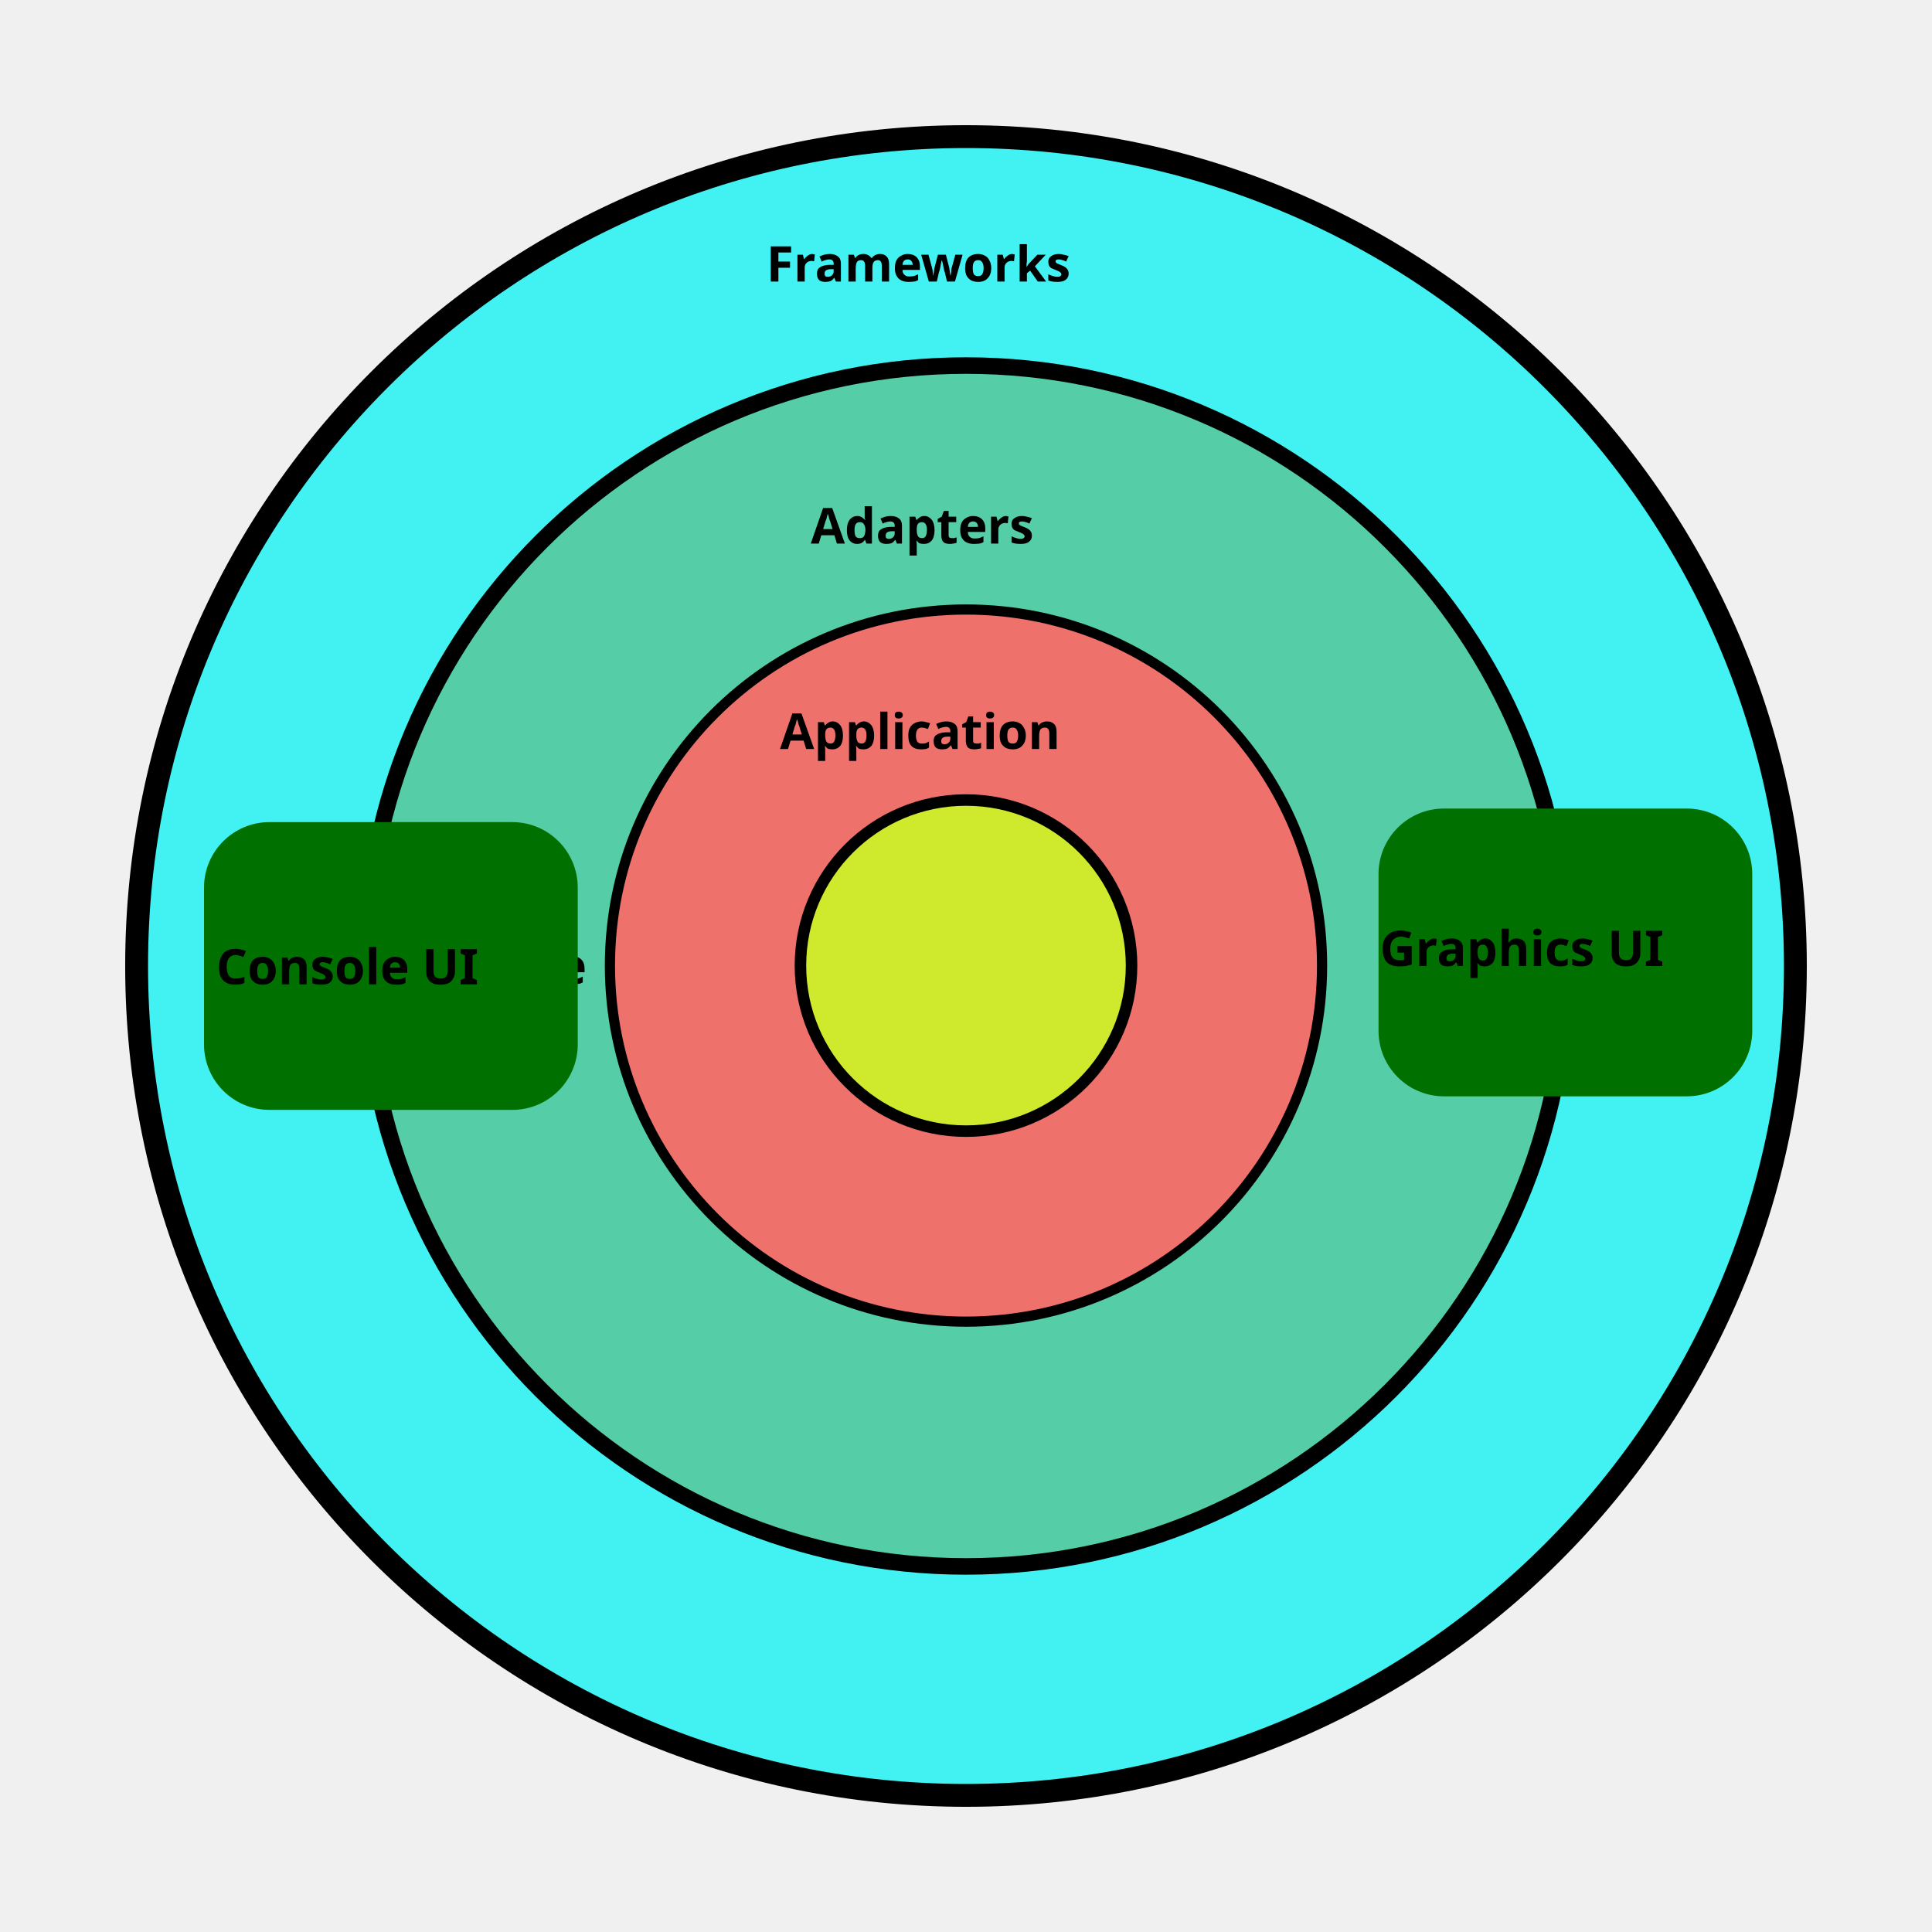
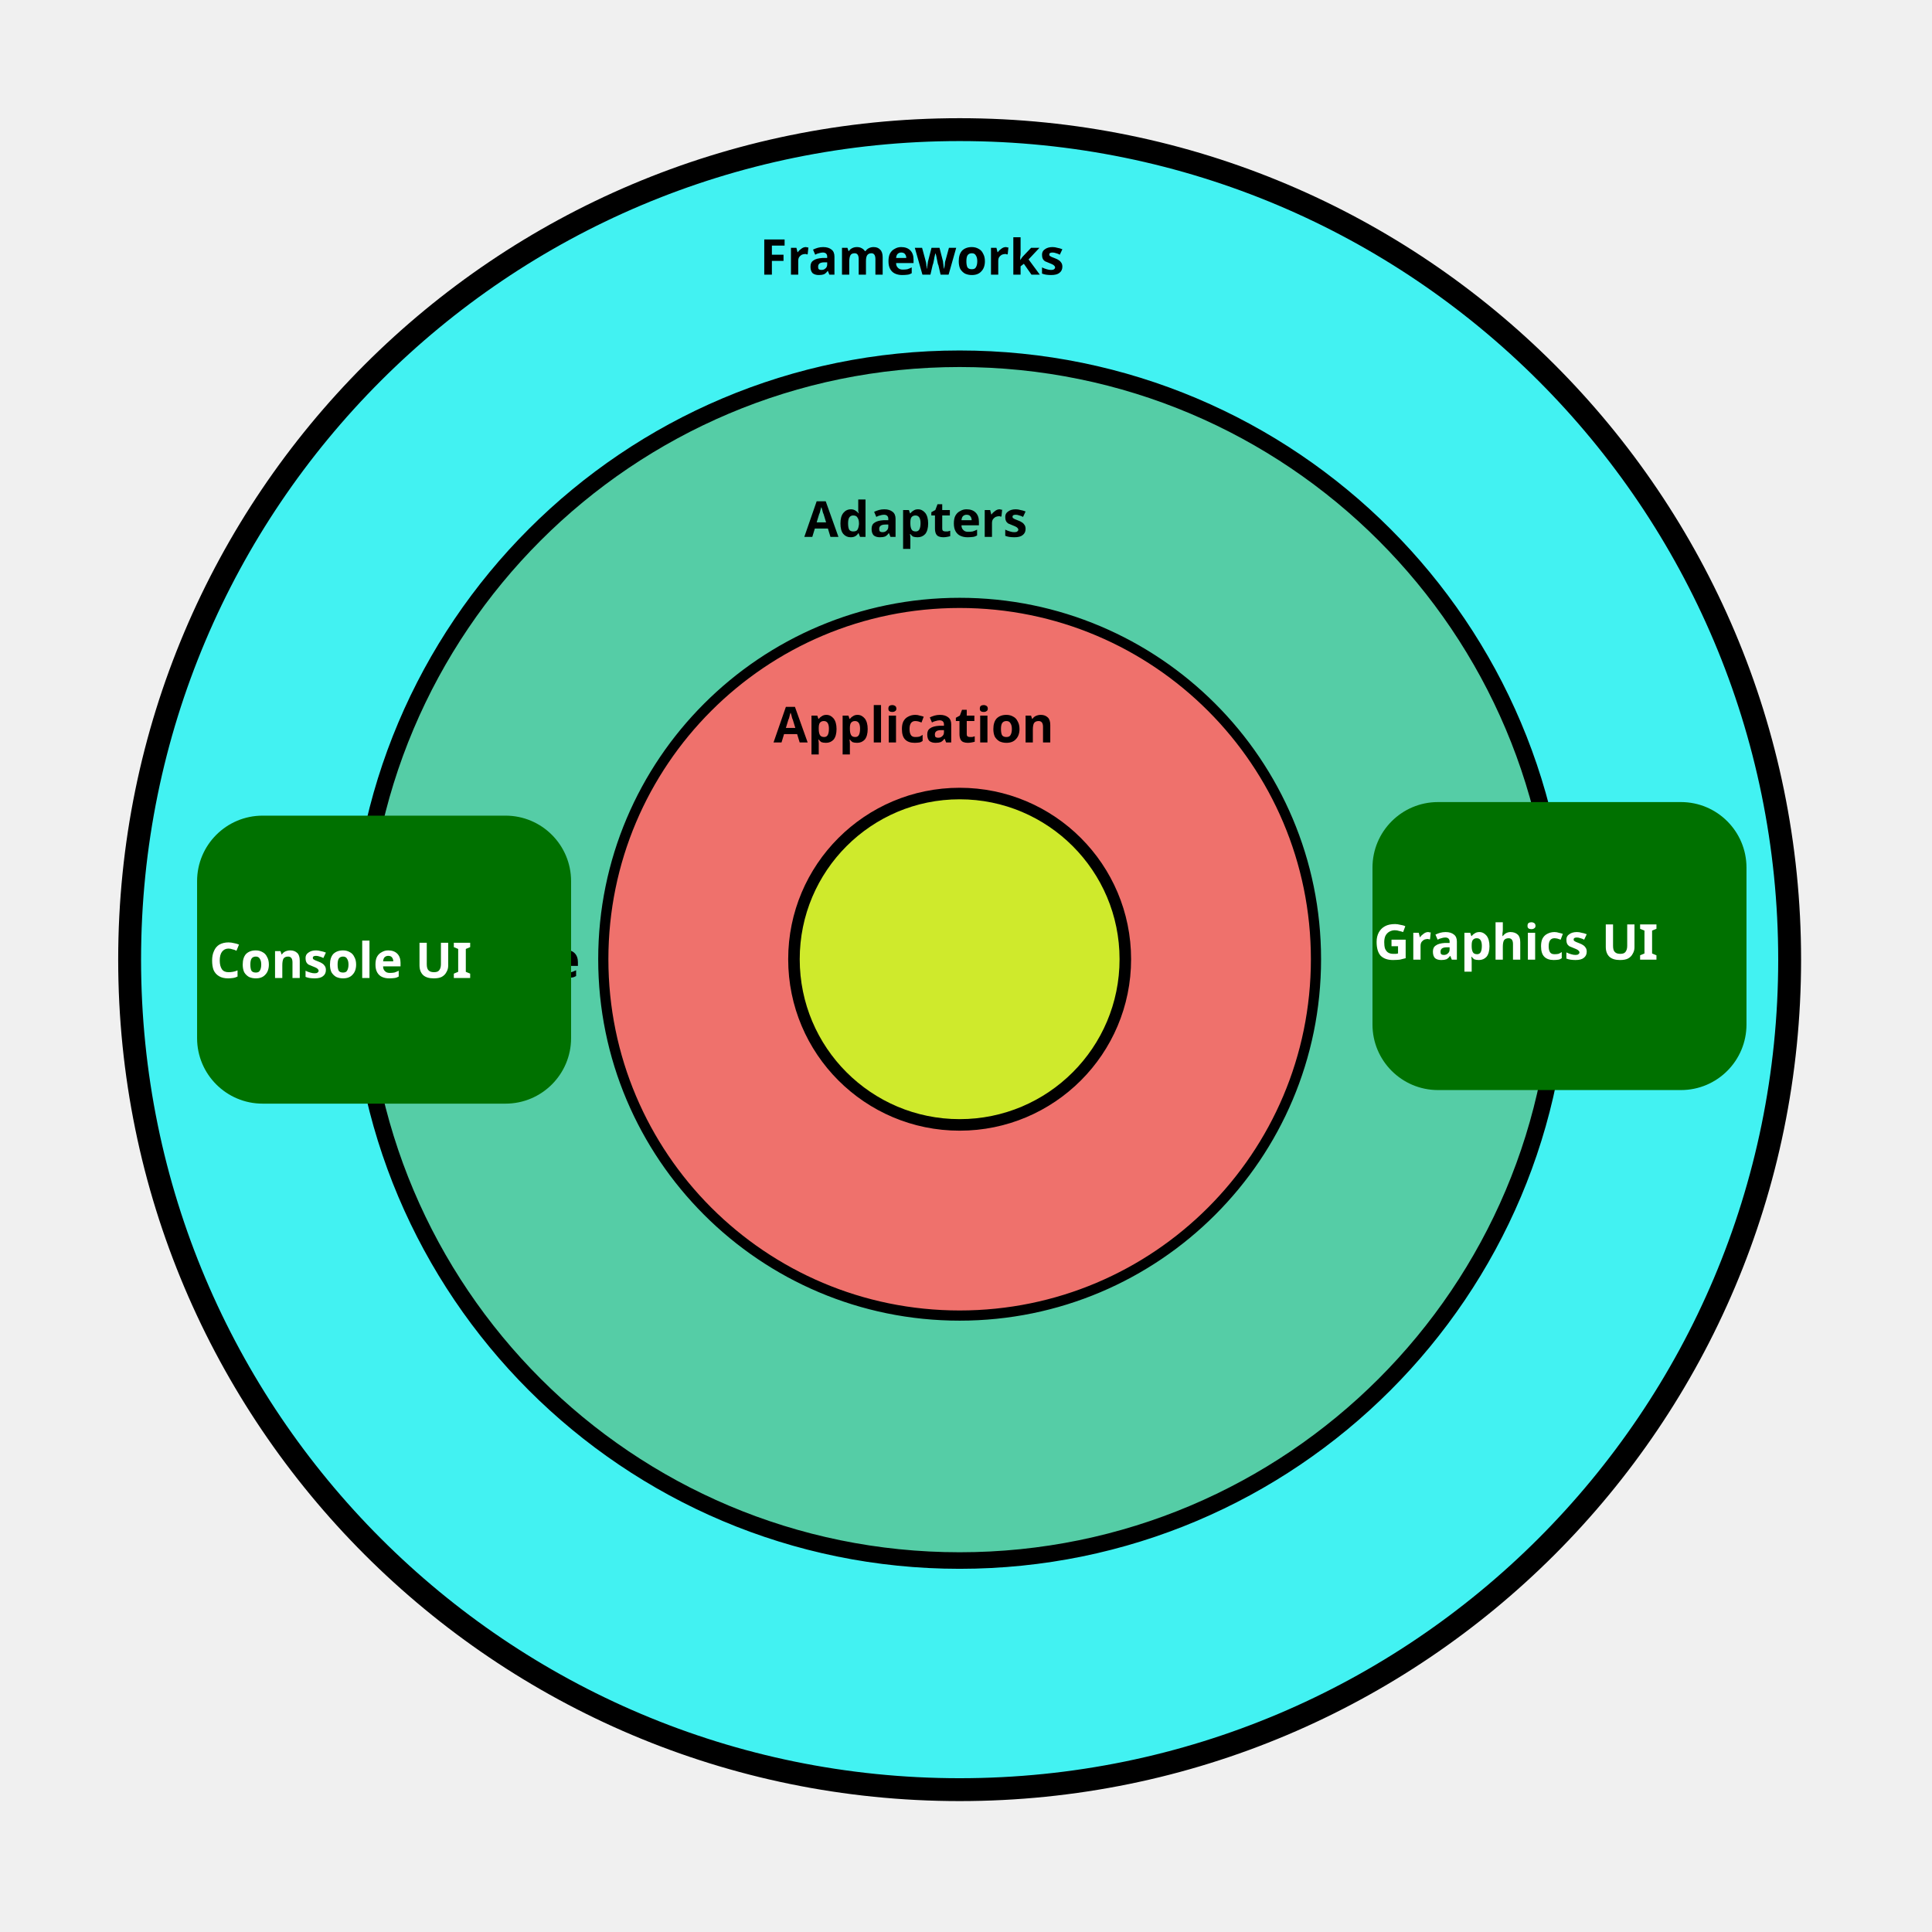
- <svg xmlns="http://www.w3.org/2000/svg" width="256" height="256" viewBox="0 0 67.733 67.733" version="1.1" id="svg1">
+ <svg xmlns="http://www.w3.org/2000/svg" width="512" height="512" viewBox="0 0 135.467 135.467" version="1.1" id="svg1">
  <defs id="defs1" />
  <g id="layer1">
-     <g id="g1" transform="matrix(0.8142998,0,0,0.8142998,-10.06676,-11.33933)">
+     <g id="g1" transform="matrix(1.629839,0,0,1.629839,-20.64566,-23.19274)">
      <circle style="fill:#42f2f2;fill-opacity:1;stroke:#000000;stroke-width:0.984;stroke-dasharray:none;stroke-dashoffset:0;stroke-opacity:1" id="circle13" cx="53.952" cy="55.515" r="35.708" />
      <text xml:space="preserve" style="font-weight:bold;font-size:2.117px;font-family:sans-serif;-inkscape-font-specification:'sans-serif Bold';text-align:center;text-anchor:middle;fill:#000000;fill-opacity:1;stroke:none;stroke-width:0.665;stroke-dasharray:none;stroke-dashoffset:0;stroke-opacity:1" x="53.835" y="26.049" id="text12-5-9">
        <tspan id="tspan12-3-1" style="fill:#000000;fill-opacity:1;stroke:none;stroke-width:0.665" x="53.835" y="26.049">Frameworks</tspan>
      </text>
      <circle style="fill:#55cda6;fill-opacity:1;stroke:#000000;stroke-width:0.712;stroke-dasharray:none;stroke-dashoffset:0;stroke-opacity:1" id="path13" cx="53.952" cy="55.515" r="25.851" />
      <circle style="fill:#ef716c;fill-opacity:1;stroke:#000000;stroke-width:0.438;stroke-dasharray:none;stroke-dashoffset:0;stroke-opacity:1" id="path12" cx="53.952" cy="55.497" r="15.33" />
      <g id="g6" transform="translate(-2.547863,8.782972)">
        <g id="g5">
          <g id="g4">
            <g id="g7">
              <circle style="fill:#cfea2c;fill-opacity:1;stroke:#000000;stroke-width:0.496;stroke-dasharray:none;stroke-dashoffset:0;stroke-opacity:1" id="path2" cx="56.5" cy="46.714" r="7.128" />
            </g>
            <g id="g3">
              <text xml:space="preserve" style="font-weight:bold;font-size:8.467px;font-family:sans-serif;-inkscape-font-specification:'sans-serif Bold';text-align:center;text-anchor:middle;fill:#ffffff;fill-opacity:1;stroke-width:0.265" x="56.453" y="47.503" id="text2">
                <tspan id="tspan2" style="font-size:2.117px;fill:#000000;stroke-width:0.265" x="56.453" y="47.503">Core</tspan>
                <tspan style="font-size:8.467px;fill:#ffffff;stroke-width:0.265" x="56.453" y="58.086" id="tspan3" />
              </text>
            </g>
          </g>
        </g>
      </g>
      <text xml:space="preserve" style="font-weight:bold;font-size:2.117px;font-family:sans-serif;-inkscape-font-specification:'sans-serif Bold';text-align:center;text-anchor:middle;fill:#000000;fill-opacity:1;stroke:none;stroke-width:0.665;stroke-dasharray:none;stroke-dashoffset:0;stroke-opacity:1" x="53.905" y="46.168" id="text12">
        <tspan id="tspan12" style="fill:#000000;fill-opacity:1;stroke:none;stroke-width:0.665" x="53.905" y="46.168">Application</tspan>
      </text>
      <text xml:space="preserve" style="font-weight:bold;font-size:2.117px;font-family:sans-serif;-inkscape-font-specification:'sans-serif Bold';text-align:center;text-anchor:middle;fill:#000000;fill-opacity:1;stroke:none;stroke-width:0.665;stroke-dasharray:none;stroke-dashoffset:0;stroke-opacity:1" x="53.997" y="37.326" id="text12-5">
        <tspan id="tspan12-3" style="fill:#000000;fill-opacity:1;stroke:none;stroke-width:0.665" x="53.997" y="37.326">Adapters</tspan>
      </text>
      <rect style="fill:#007100;fill-opacity:1;stroke:none;stroke-width:0.329;stroke-dasharray:none;stroke-dashoffset:0;stroke-opacity:1" id="rect14-2-2" width="16.09" height="12.39" x="21.146" y="49.32" ry="2.82" />
      <text xml:space="preserve" style="font-weight:bold;font-size:2.117px;font-family:sans-serif;-inkscape-font-specification:'sans-serif Bold';text-align:center;text-anchor:middle;fill:#000000;fill-opacity:1;stroke:none;stroke-width:0.665;stroke-dasharray:none;stroke-dashoffset:0;stroke-opacity:1" x="29.236" y="56.304" id="text12-5-9-9">
-         <tspan id="tspan12-3-1-3" style="fill:#000000;fill-opacity:1;stroke:none;stroke-width:0.665" x="29.236" y="56.304">Console UI</tspan>
+         <tspan id="tspan12-3-1-3" style="fill:#ffffff;fill-opacity:1;stroke:none;stroke-width:0.665" x="29.236" y="56.304">Console UI</tspan>
      </text>
      <rect style="fill:#007100;fill-opacity:1;stroke:none;stroke-width:0.329;stroke-dasharray:none;stroke-dashoffset:0;stroke-opacity:1" id="rect14-2" width="16.09" height="12.39" x="71.713" y="48.736" ry="2.82" />
      <text xml:space="preserve" style="font-weight:bold;font-size:2.117px;font-family:sans-serif;-inkscape-font-specification:'sans-serif Bold';text-align:center;text-anchor:middle;fill:#000000;fill-opacity:1;stroke:none;stroke-width:0.665;stroke-dasharray:none;stroke-dashoffset:0;stroke-opacity:1" x="79.803" y="55.515" id="text12-5-9-9-6">
-         <tspan id="tspan12-3-1-3-1" style="fill:#000000;fill-opacity:1;stroke:none;stroke-width:0.665" x="79.803" y="55.515">Graphics UI</tspan>
+         <tspan id="tspan12-3-1-3-1" style="fill:#ffffff;fill-opacity:1;stroke:none;stroke-width:0.665" x="79.803" y="55.515">Graphics UI</tspan>
      </text>
    </g>
  </g>
</svg>
